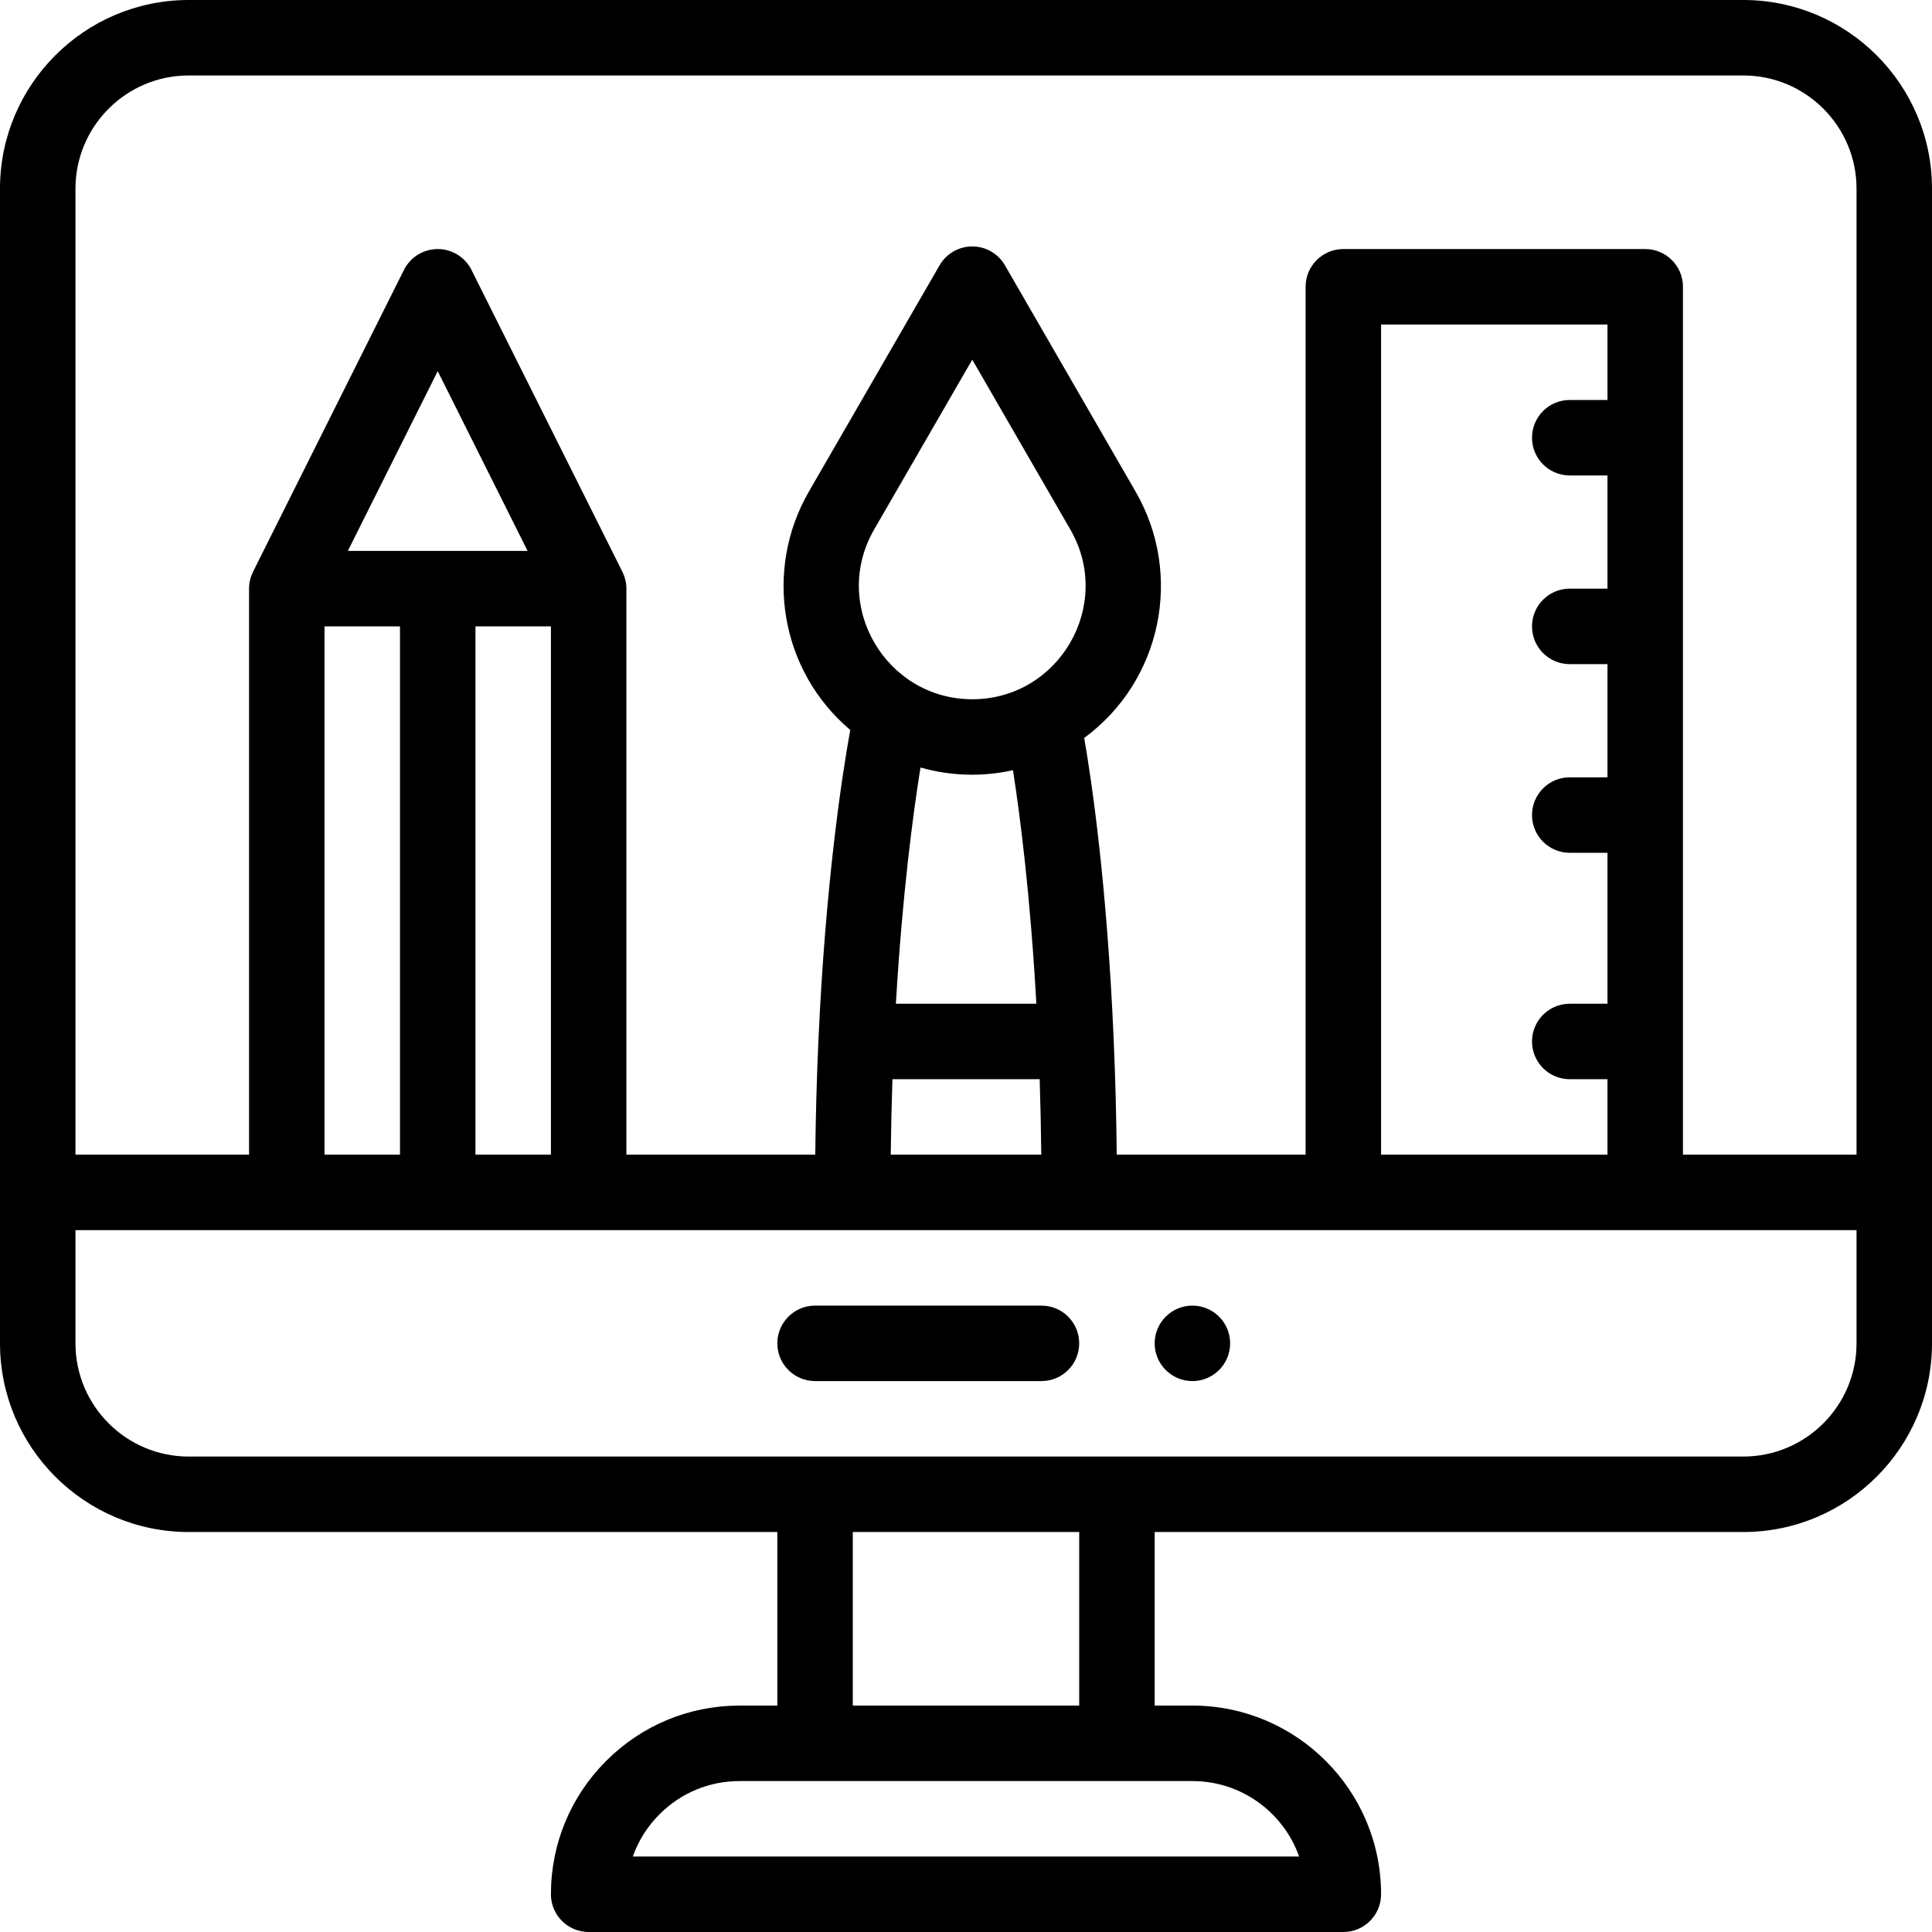
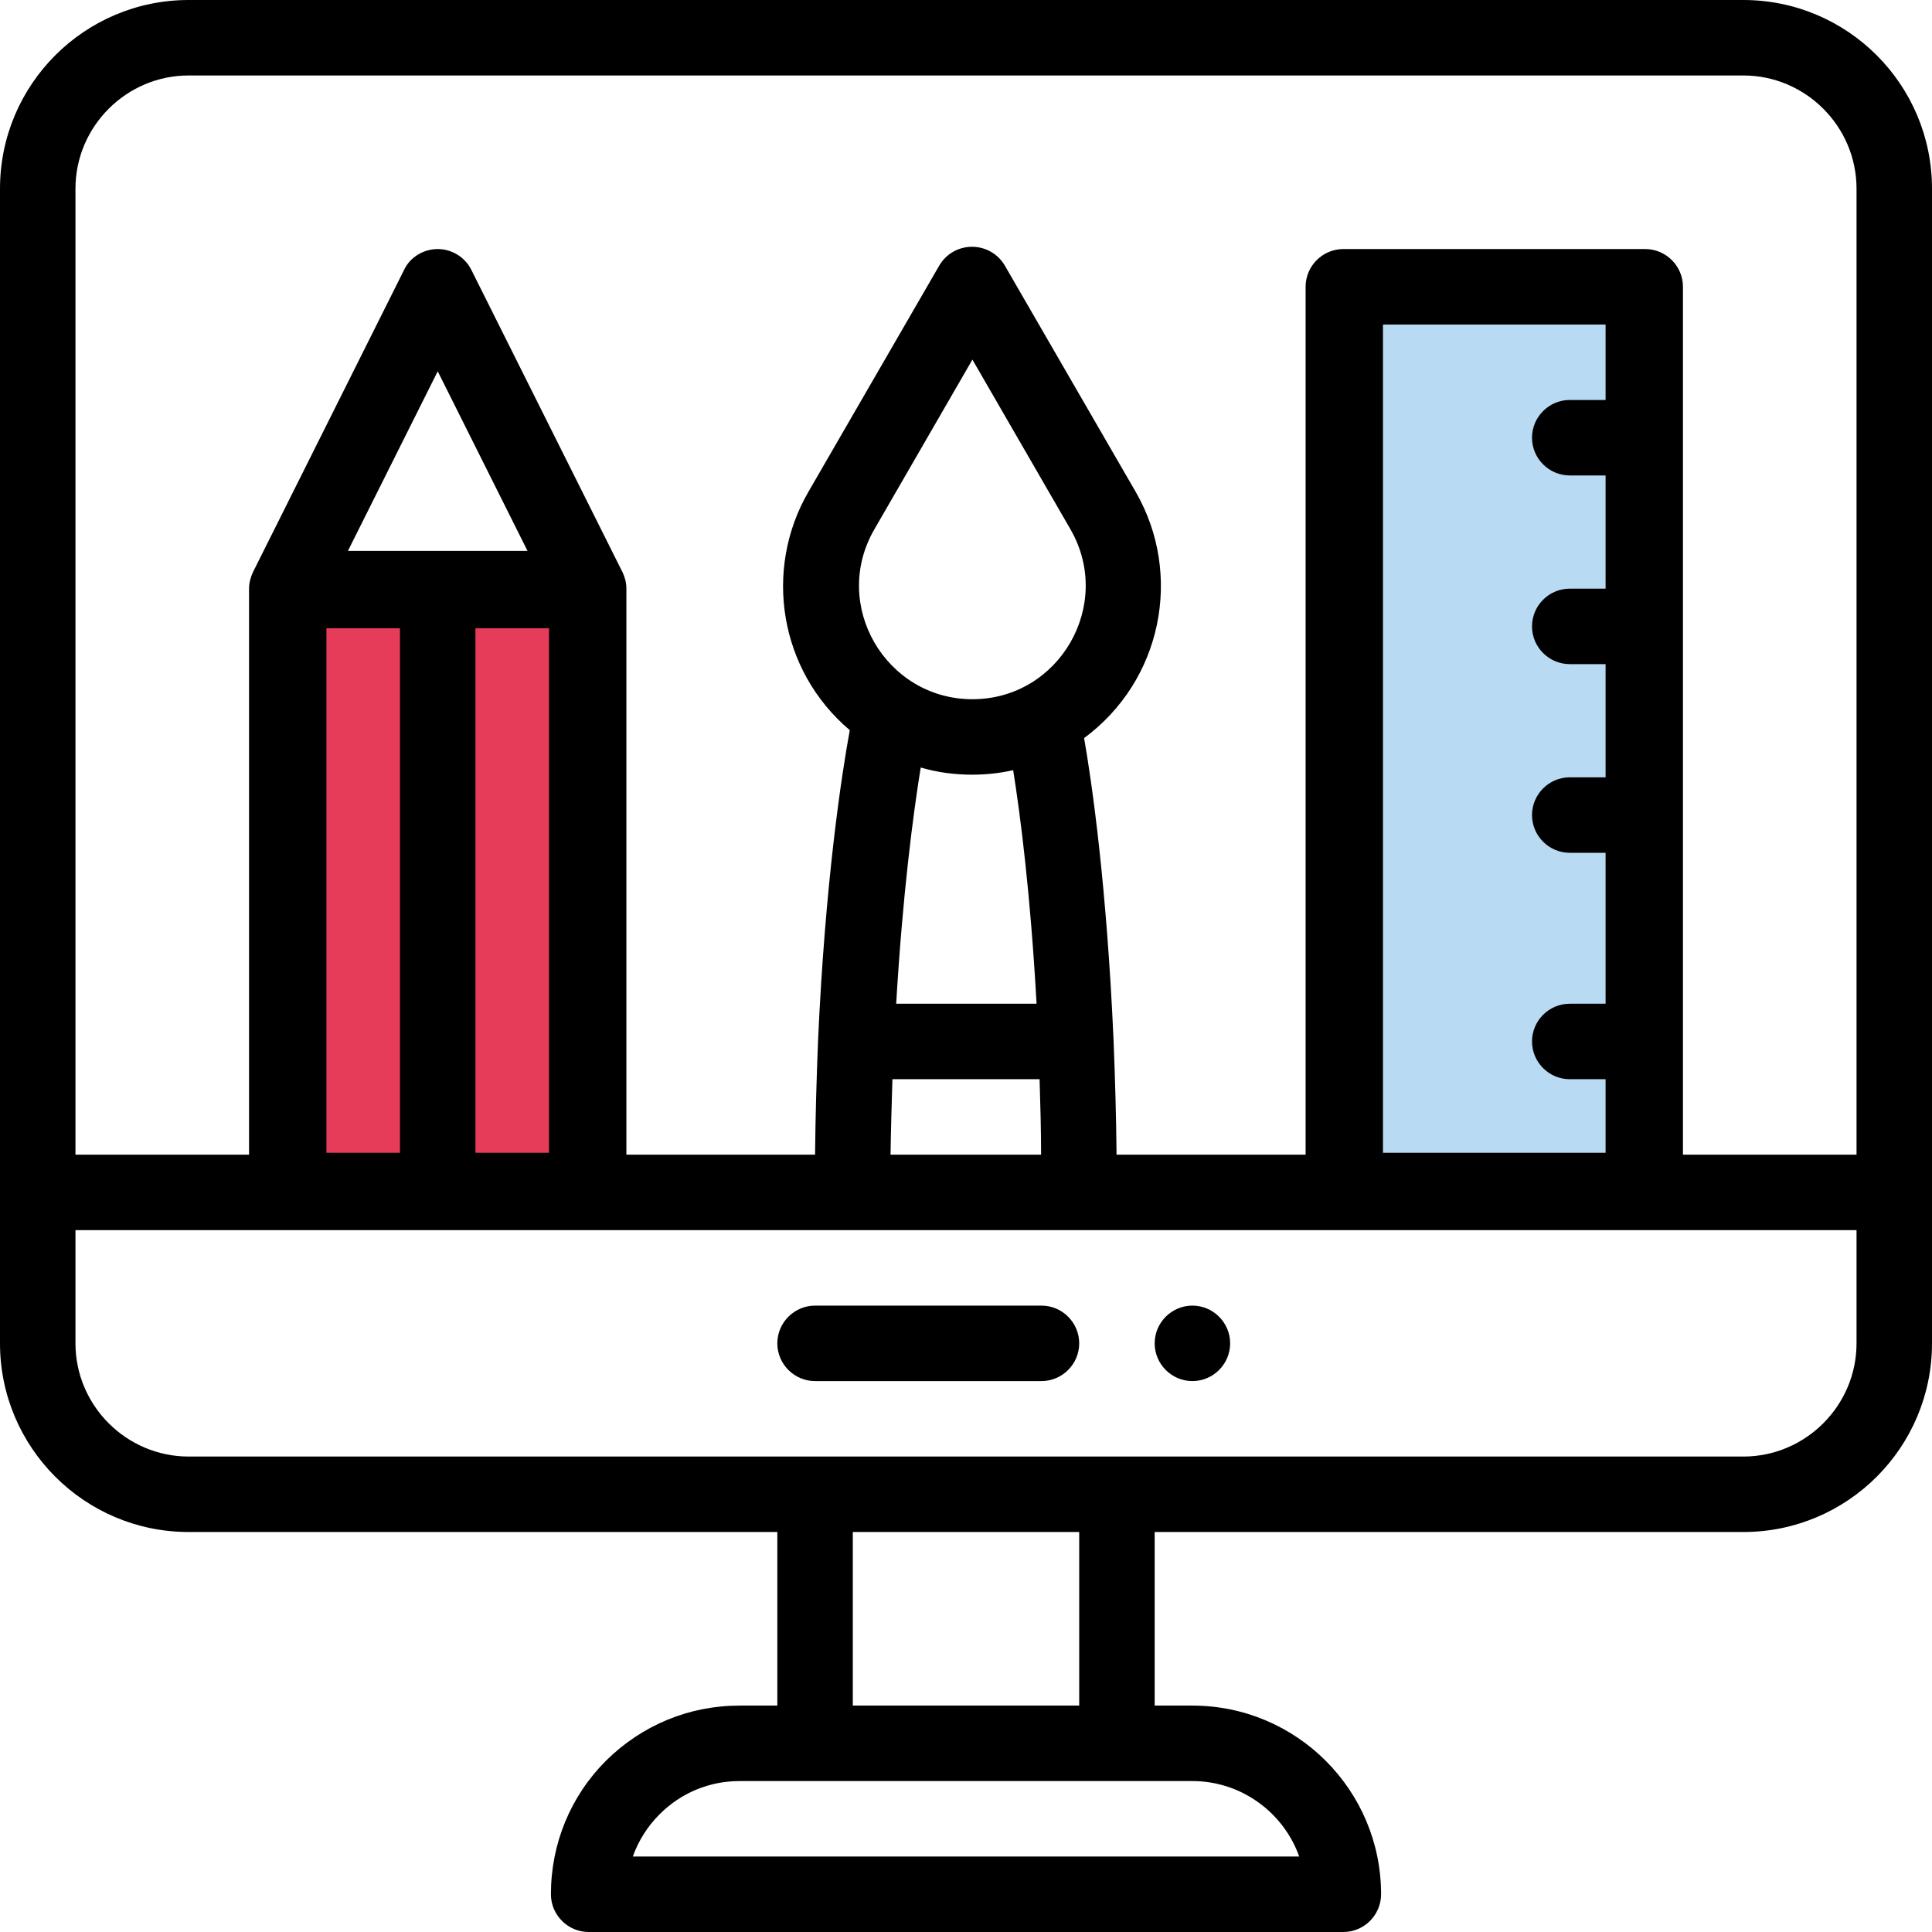
- <svg xmlns="http://www.w3.org/2000/svg" viewBox="0 0 512 512">
-   <path d="m316 346c-5.52 0-10 4.48-10 10s4.48 10 10 10 10-4.48 10-10-4.48-10-10-10zm0 0" />
-   <path d="m462 0h-412c-27.57 0-50 22.43-50 50v306c0 27.57 22.43 50 50 50h156v46h-10c-13.352 0-25.902 5.203-35.352 14.648-9.445 9.449-14.648 22-14.648 35.352 0 5.523 4.477 10 10 10h200c5.523 0 10-4.477 10-10 0-27.57-22.43-50-50-50h-10v-46h156c27.57 0 50-22.43 50-50v-306c0-27.57-22.43-50-50-50zm-412 20h412c16.543 0 30 13.457 30 30v256h-46v-230c0-5.523-4.477-10-10-10h-80c-5.523 0-10 4.477-10 10v230h-50.055c-.105-10.344-.375-20.539-.805-30.43-1.75-40.727-5.738-68.008-7.812-80.008 20.633-15.191 26.266-43.348 13.652-65.223l-34.66-60.031c-1.789-3.094-5.09-5-8.66-5-3.574 0-6.875 1.906-8.66 5l-34.676 60.035c-11.891 20.625-7.676 47.34 11.004 63.105-2.164 11.965-6.531 40.223-8.43 82.102-.449 9.996-.734 20.199-.844 30.449h-50.055v-150c0-1.586-.375-3.031-.988-4.316-.027-.051-.043-.105-.066-.156l-40-80c-1.695-3.387-5.156-5.527-8.945-5.527s-7.25 2.141-8.945 5.527l-40 80c-.023.051-.039.105-.062.156-.625 1.297-.992 2.766-.992 4.316v150h-46v-256c0-16.543 13.457-30 30-30zm316 286v-220h60v20h-10c-5.523 0-10 4.477-10 10s4.477 10 10 10h10v30h-10c-5.523 0-10 4.477-10 10s4.477 10 10 10h10v30h-10c-5.523 0-10 4.477-10 10s4.477 10 10 10h10v40h-10c-5.523 0-10 4.477-10 10s4.477 10 10 10h10v20zm-108.34-100.691c3.633 0 7.25-.418 10.789-1.199 1.855 11.895 4.582 32.941 6.195 61.891h-37.223c1.691-28.93 4.547-50.305 6.52-62.602 4.43 1.262 9.043 1.91 13.719 1.91zm0-20c-22.855 0-37.594-24.875-26.012-44.969l26.012-45.031 25.996 45.027c11.539 20.012-2.996 44.973-25.996 44.973zm-21.156 100.691h39.02c.211 6.57.355 13.254.426 20h-39.895c.074-6.703.227-13.387.449-20zm-110.504 20v-140h20v140zm-40 0v-140h20v140zm6.18-160 23.82-47.641 23.82 47.641zm252.105 346h-176.582c1.469-4.168 3.867-7.988 7.086-11.211 5.672-5.668 13.203-8.789 21.211-8.789h120c13.039 0 24.16 8.359 28.285 20zm-58.285-40h-60v-46h60zm176-66h-412c-16.543 0-30-13.457-30-30v-30h472v30c0 16.543-13.457 30-30 30zm0 0" />
-   <path d="m276 346h-60c-5.523 0-10 4.477-10 10s4.477 10 10 10h60c5.523 0 10-4.477 10-10s-4.477-10-10-10zm0 0" />
+ <svg xmlns="http://www.w3.org/2000/svg" version="1.1" id="Слой_1" x="0px" y="0px" viewBox="0 0 512 512" style="enable-background:new 0 0 512 512;" xml:space="preserve">
+   <style type="text/css">
+ 	.st0{fill:#B8DAF3;stroke:#000000;stroke-miterlimit:10;}
+ 	.st1{fill:#E73B5A;stroke:#000000;stroke-miterlimit:10;}
+ </style>
+   <g>
+     <rect x="366" y="82" class="st0" width="60" height="224" />
+     <rect x="86" y="166" class="st1" width="60" height="140" />
+     <path d="M316,346c-5.5,0-10,4.5-10,10s4.5,10,10,10s10-4.5,10-10S321.5,346,316,346z" />
+     <path d="M462,0H50C22.4,0,0,22.4,0,50v306c0,27.6,22.4,50,50,50h156v46h-10c-13.4,0-25.9,5.2-35.4,14.6c-9.4,9.4-14.6,22-14.6,35.4   c0,5.5,4.5,10,10,10h200c5.5,0,10-4.5,10-10c0-27.6-22.4-50-50-50h-10v-46h156c27.6,0,50-22.4,50-50V50C512,22.4,489.6,0,462,0z    M50,20h412c16.5,0,30,13.5,30,30v256h-46V76c0-5.5-4.5-10-10-10h-80c-5.5,0-10,4.5-10,10v230h-50.1c-0.1-10.3-0.4-20.5-0.8-30.4   c-1.8-40.7-5.7-68-7.8-80c20.6-15.2,26.3-43.3,13.7-65.2l-34.7-60c-1.8-3.1-5.1-5-8.7-5c-3.6,0-6.9,1.9-8.7,5l-34.7,60   c-11.9,20.6-7.7,47.3,11,63.1c-2.2,12-6.5,40.2-8.4,82.1c-0.4,10-0.7,20.2-0.8,30.4H166V156c0-1.6-0.4-3-1-4.3c0-0.1,0-0.1-0.1-0.2   l-40-80c-1.7-3.4-5.2-5.5-8.9-5.5s-7.3,2.1-8.9,5.5l-40,80c0,0.1,0,0.1-0.1,0.2c-0.6,1.3-1,2.8-1,4.3v150H20V50   C20,33.5,33.5,20,50,20z M366,306V86h60v20h-10c-5.5,0-10,4.5-10,10s4.5,10,10,10h10v30h-10c-5.5,0-10,4.5-10,10s4.5,10,10,10h10   v30h-10c-5.5,0-10,4.5-10,10s4.5,10,10,10h10v40h-10c-5.5,0-10,4.5-10,10s4.5,10,10,10h10v20H366z M257.7,205.3   c3.6,0,7.3-0.4,10.8-1.2c1.9,11.9,4.6,32.9,6.2,61.9h-37.2c1.7-28.9,4.5-50.3,6.5-62.6C248.4,204.7,253,205.3,257.7,205.3z    M257.7,185.3c-22.9,0-37.6-24.9-26-45l26-45l26,45C295.2,160.3,280.7,185.3,257.7,185.3z M236.5,286h39c0.2,6.6,0.4,13.3,0.4,20   h-39.9C236.1,299.3,236.3,292.6,236.5,286z M126,306V166h20v140H126z M86,306V166h20v140H86z M92.2,146L116,98.4l23.8,47.6H92.2z    M344.3,492H167.7c1.5-4.2,3.9-8,7.1-11.2c5.7-5.7,13.2-8.8,21.2-8.8h120C329,472,340.2,480.4,344.3,492z M286,452h-60v-46h60V452z    M462,386H50c-16.5,0-30-13.5-30-30v-30h472v30C492,372.5,478.5,386,462,386z" />
+     <path d="M276,346h-60c-5.5,0-10,4.5-10,10s4.5,10,10,10h60c5.5,0,10-4.5,10-10S281.5,346,276,346z" />
+   </g>
</svg>
